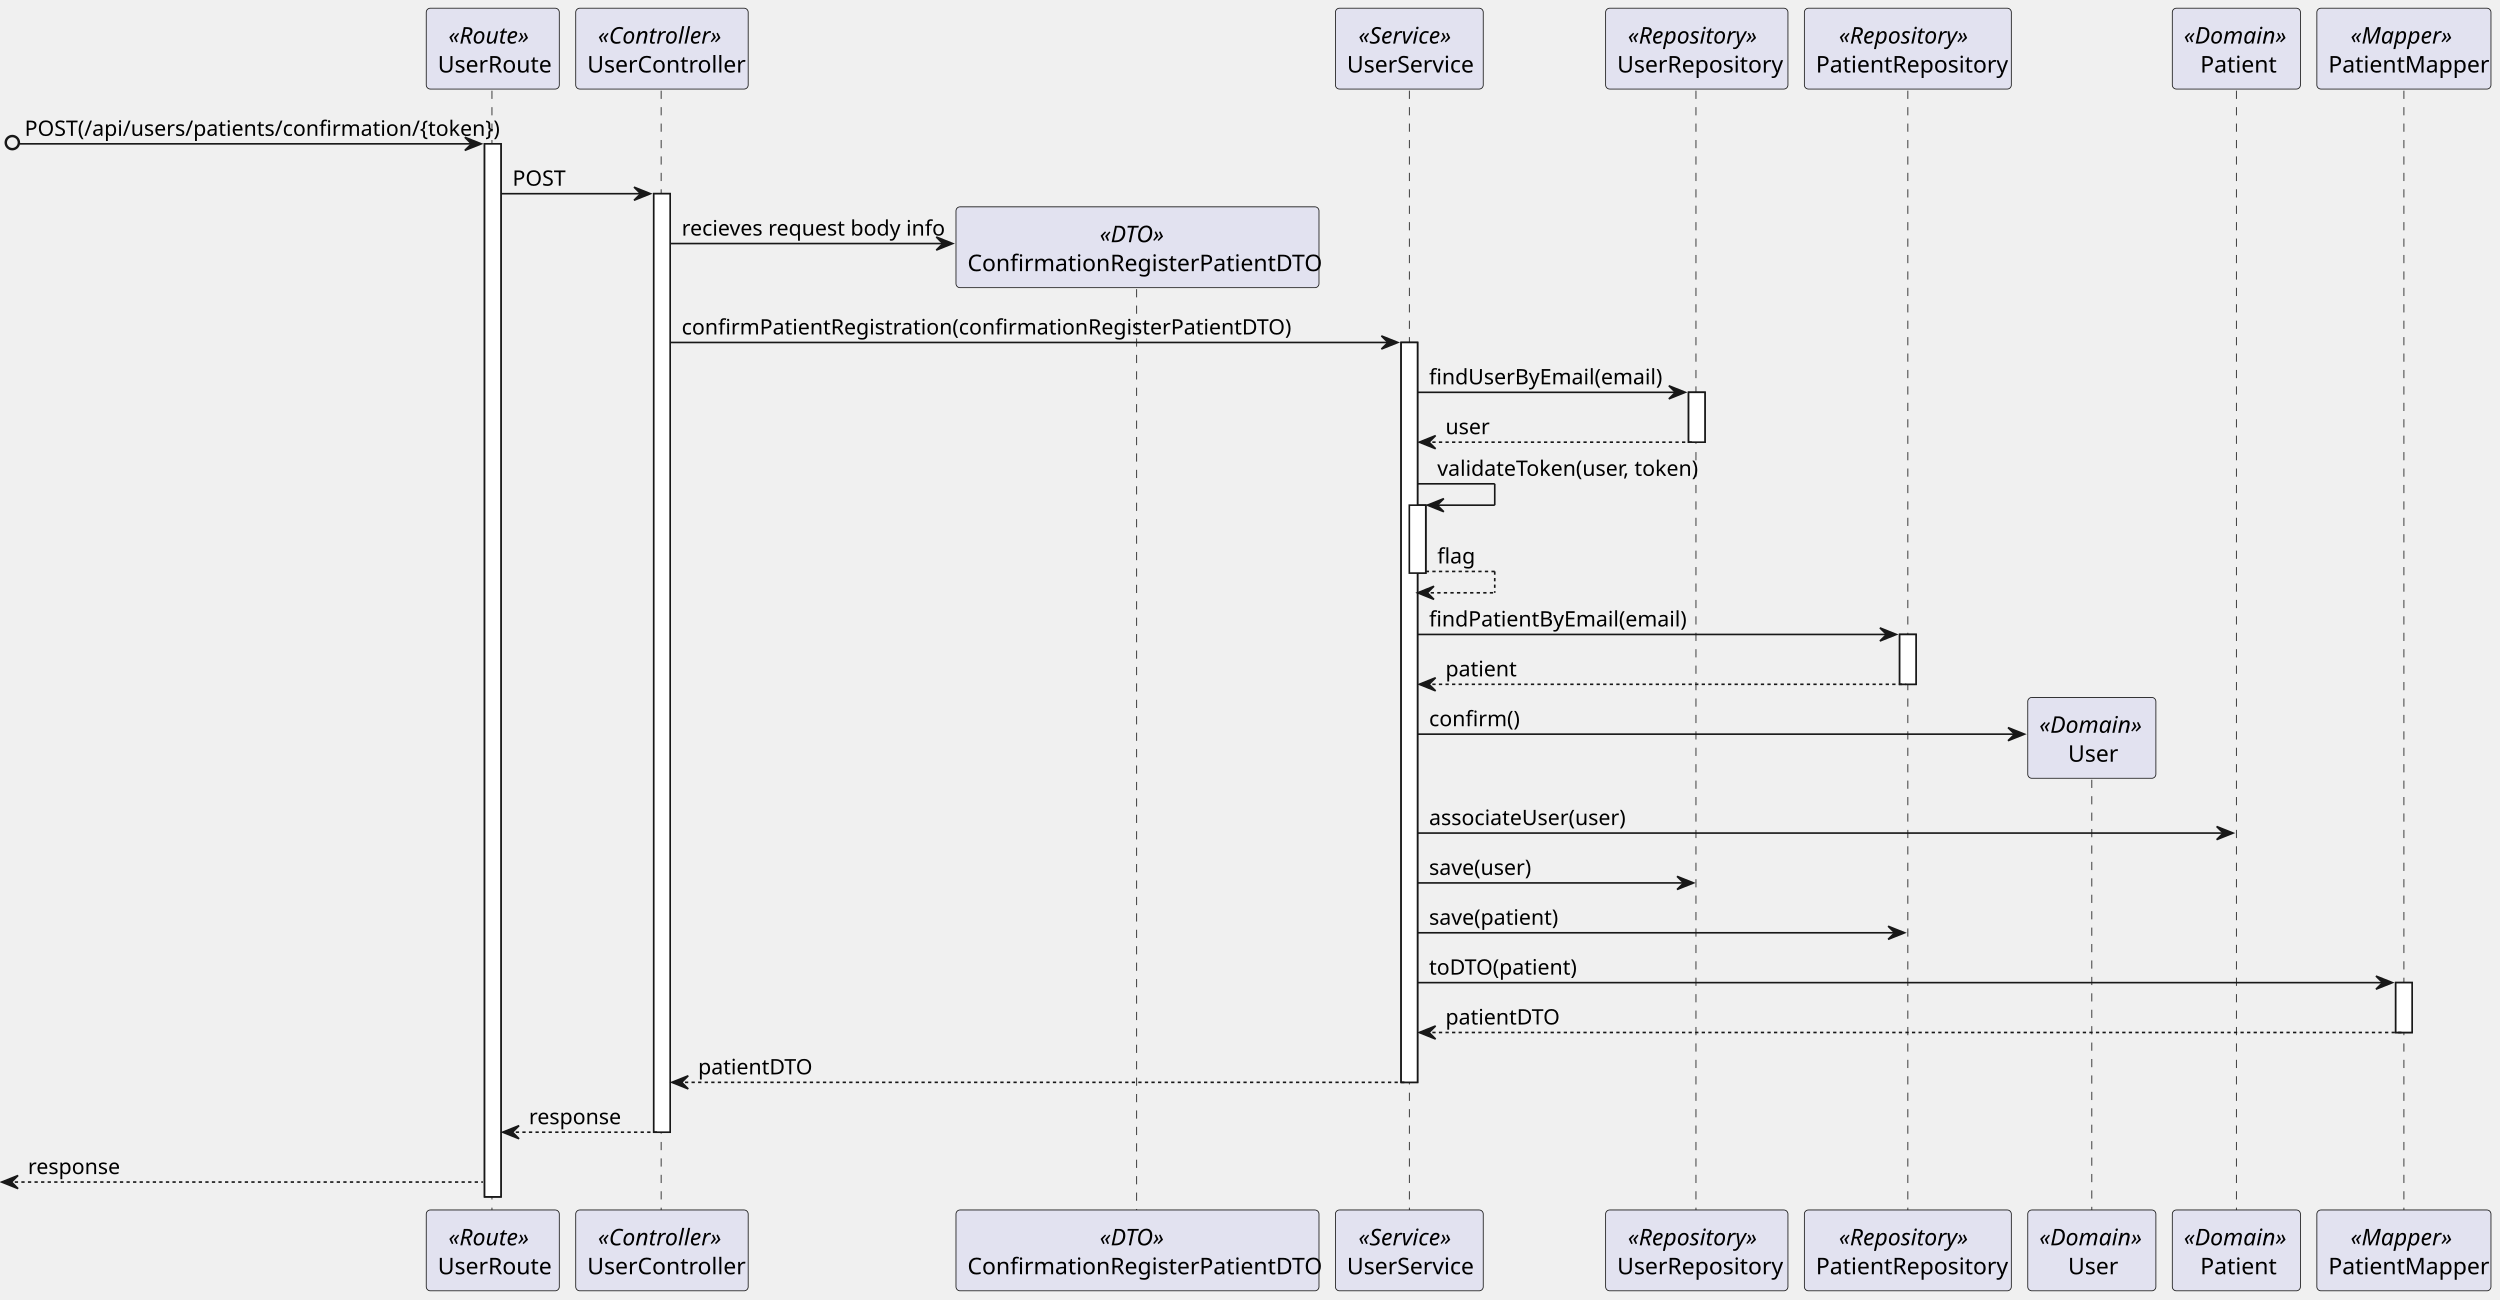
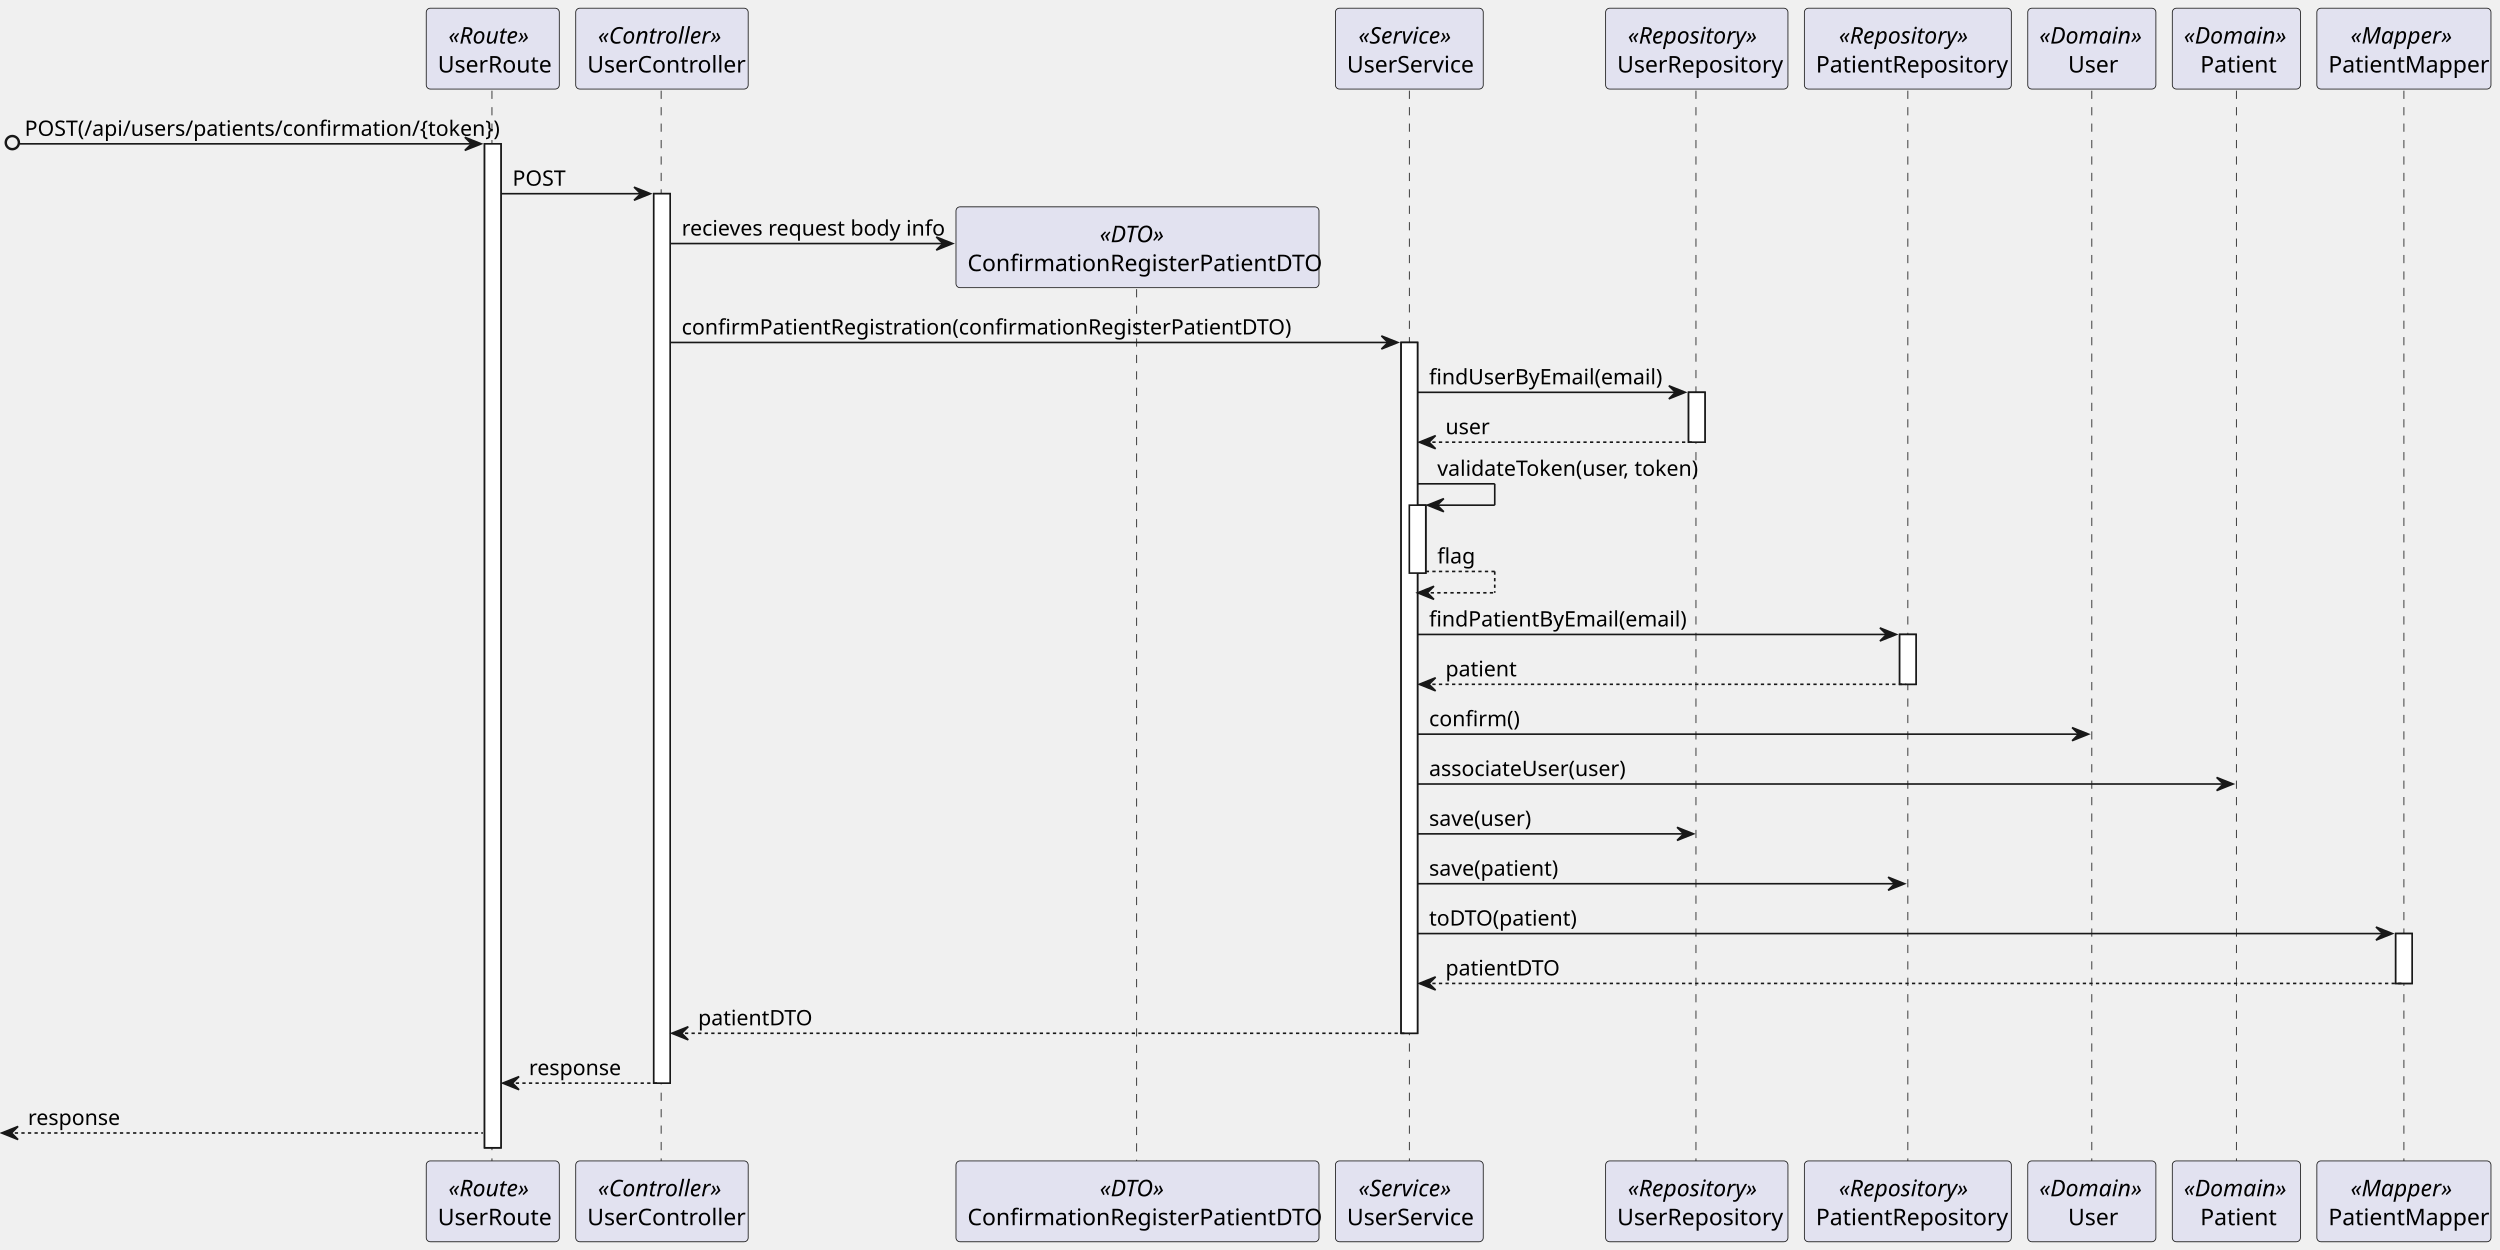
- <svg xmlns="http://www.w3.org/2000/svg" contentStyleType="text/css" height="791px" preserveAspectRatio="none" style="width:1522px;height:791px;background:#FFFFFF;" version="1.1" viewBox="0 0 1522 791" width="1522px" zoomAndPan="magnify">
+ <svg xmlns="http://www.w3.org/2000/svg" contentStyleType="text/css" height="761px" preserveAspectRatio="none" style="width:1522px;height:761px;background:#FFFFFF;" version="1.1" viewBox="0 0 1522 761" width="1522px" zoomAndPan="magnify">
  <defs />
  <g>
-     <rect fill="#FFFFFF" height="641.062" style="stroke:#181818;stroke-width:1.0;" width="10" x="295" y="87.57" />
-     <rect fill="#FFFFFF" height="571.359" style="stroke:#181818;stroke-width:1.0;" width="10" x="398" y="117.922" />
-     <rect fill="#FFFFFF" height="450.438" style="stroke:#181818;stroke-width:1.0;" width="10" x="853" y="208.492" />
+     <rect fill="#FFFFFF" height="611.195" style="stroke:#181818;stroke-width:1.0;" width="10" x="295" y="87.57" />
+     <rect fill="#FFFFFF" height="541.492" style="stroke:#181818;stroke-width:1.0;" width="10" x="398" y="117.922" />
+     <rect fill="#FFFFFF" height="420.57" style="stroke:#181818;stroke-width:1.0;" width="10" x="853" y="208.492" />
    <rect fill="#FFFFFF" height="41.352" style="stroke:#181818;stroke-width:1.0;" width="10" x="858" y="307.547" />
    <rect fill="#FFFFFF" height="30.352" style="stroke:#181818;stroke-width:1.0;" width="10" x="1028" y="238.844" />
    <rect fill="#FFFFFF" height="30.352" style="stroke:#181818;stroke-width:1.0;" width="10" x="1156.5" y="386.25" />
-     <rect fill="#FFFFFF" height="30.352" style="stroke:#181818;stroke-width:1.0;" width="10" x="1458.5" y="598.227" />
-     <line style="stroke:#181818;stroke-width:0.5;stroke-dasharray:5.0,5.0;" x1="299.5" x2="299.5" y1="55.219" y2="737.633" />
-     <line style="stroke:#181818;stroke-width:0.5;stroke-dasharray:5.0,5.0;" x1="402.5" x2="402.5" y1="55.219" y2="737.633" />
-     <line style="stroke:#181818;stroke-width:0.5;stroke-dasharray:5.0,5.0;" x1="692" x2="692" y1="166.031" y2="737.633" />
-     <line style="stroke:#181818;stroke-width:0.5;stroke-dasharray:5.0,5.0;" x1="858" x2="858" y1="55.219" y2="737.633" />
-     <line style="stroke:#181818;stroke-width:0.5;stroke-dasharray:5.0,5.0;" x1="1032.5" x2="1032.5" y1="55.219" y2="737.633" />
-     <line style="stroke:#181818;stroke-width:0.5;stroke-dasharray:5.0,5.0;" x1="1161.5" x2="1161.5" y1="55.219" y2="737.633" />
-     <line style="stroke:#181818;stroke-width:0.5;stroke-dasharray:5.0,5.0;" x1="1273.5" x2="1273.5" y1="464.711" y2="737.633" />
-     <line style="stroke:#181818;stroke-width:0.5;stroke-dasharray:5.0,5.0;" x1="1361.5" x2="1361.5" y1="55.219" y2="737.633" />
-     <line style="stroke:#181818;stroke-width:0.5;stroke-dasharray:5.0,5.0;" x1="1463.5" x2="1463.5" y1="55.219" y2="737.633" />
+     <rect fill="#FFFFFF" height="30.352" style="stroke:#181818;stroke-width:1.0;" width="10" x="1458.5" y="568.359" />
+     <line style="stroke:#181818;stroke-width:0.5;stroke-dasharray:5.0,5.0;" x1="299.5" x2="299.5" y1="55.219" y2="707.766" />
+     <line style="stroke:#181818;stroke-width:0.5;stroke-dasharray:5.0,5.0;" x1="402.5" x2="402.5" y1="55.219" y2="707.766" />
+     <line style="stroke:#181818;stroke-width:0.5;stroke-dasharray:5.0,5.0;" x1="692" x2="692" y1="166.031" y2="707.766" />
+     <line style="stroke:#181818;stroke-width:0.5;stroke-dasharray:5.0,5.0;" x1="858" x2="858" y1="55.219" y2="707.766" />
+     <line style="stroke:#181818;stroke-width:0.5;stroke-dasharray:5.0,5.0;" x1="1032.5" x2="1032.5" y1="55.219" y2="707.766" />
+     <line style="stroke:#181818;stroke-width:0.5;stroke-dasharray:5.0,5.0;" x1="1161.5" x2="1161.5" y1="55.219" y2="707.766" />
+     <line style="stroke:#181818;stroke-width:0.5;stroke-dasharray:5.0,5.0;" x1="1273.5" x2="1273.5" y1="55.219" y2="707.766" />
+     <line style="stroke:#181818;stroke-width:0.5;stroke-dasharray:5.0,5.0;" x1="1361.5" x2="1361.5" y1="55.219" y2="707.766" />
+     <line style="stroke:#181818;stroke-width:0.5;stroke-dasharray:5.0,5.0;" x1="1463.5" x2="1463.5" y1="55.219" y2="707.766" />
    <rect fill="#E2E2F0" height="49.219" rx="2.5" ry="2.5" style="stroke:#181818;stroke-width:0.5;" width="81" x="259.5" y="5" />
    <text fill="#000000" font-family="sans-serif" font-size="14" font-style="italic" lengthAdjust="spacing" textLength="54" x="273" y="26.533">«Route»</text>
    <text fill="#000000" font-family="sans-serif" font-size="14" lengthAdjust="spacing" textLength="67" x="266.5" y="44.143">UserRoute</text>
-     <rect fill="#E2E2F0" height="49.219" rx="2.5" ry="2.5" style="stroke:#181818;stroke-width:0.5;" width="81" x="259.5" y="736.633" />
-     <text fill="#000000" font-family="sans-serif" font-size="14" font-style="italic" lengthAdjust="spacing" textLength="54" x="273" y="758.166">«Route»</text>
-     <text fill="#000000" font-family="sans-serif" font-size="14" lengthAdjust="spacing" textLength="67" x="266.5" y="775.775">UserRoute</text>
+     <rect fill="#E2E2F0" height="49.219" rx="2.5" ry="2.5" style="stroke:#181818;stroke-width:0.5;" width="81" x="259.5" y="706.766" />
+     <text fill="#000000" font-family="sans-serif" font-size="14" font-style="italic" lengthAdjust="spacing" textLength="54" x="273" y="728.299">«Route»</text>
+     <text fill="#000000" font-family="sans-serif" font-size="14" lengthAdjust="spacing" textLength="67" x="266.5" y="745.908">UserRoute</text>
    <rect fill="#E2E2F0" height="49.219" rx="2.5" ry="2.5" style="stroke:#181818;stroke-width:0.5;" width="105" x="350.5" y="5" />
    <text fill="#000000" font-family="sans-serif" font-size="14" font-style="italic" lengthAdjust="spacing" textLength="78" x="364" y="26.533">«Controller»</text>
    <text fill="#000000" font-family="sans-serif" font-size="14" lengthAdjust="spacing" textLength="91" x="357.5" y="44.143">UserController</text>
-     <rect fill="#E2E2F0" height="49.219" rx="2.5" ry="2.5" style="stroke:#181818;stroke-width:0.5;" width="105" x="350.5" y="736.633" />
-     <text fill="#000000" font-family="sans-serif" font-size="14" font-style="italic" lengthAdjust="spacing" textLength="78" x="364" y="758.166">«Controller»</text>
-     <text fill="#000000" font-family="sans-serif" font-size="14" lengthAdjust="spacing" textLength="91" x="357.5" y="775.775">UserController</text>
-     <rect fill="#E2E2F0" height="49.219" rx="2.5" ry="2.5" style="stroke:#181818;stroke-width:0.5;" width="221" x="582" y="736.633" />
-     <text fill="#000000" font-family="sans-serif" font-size="14" font-style="italic" lengthAdjust="spacing" textLength="46" x="669.5" y="758.166">«DTO»</text>
-     <text fill="#000000" font-family="sans-serif" font-size="14" lengthAdjust="spacing" textLength="207" x="589" y="775.775">ConfirmationRegisterPatientDTO</text>
+     <rect fill="#E2E2F0" height="49.219" rx="2.5" ry="2.5" style="stroke:#181818;stroke-width:0.5;" width="105" x="350.5" y="706.766" />
+     <text fill="#000000" font-family="sans-serif" font-size="14" font-style="italic" lengthAdjust="spacing" textLength="78" x="364" y="728.299">«Controller»</text>
+     <text fill="#000000" font-family="sans-serif" font-size="14" lengthAdjust="spacing" textLength="91" x="357.5" y="745.908">UserController</text>
+     <rect fill="#E2E2F0" height="49.219" rx="2.5" ry="2.5" style="stroke:#181818;stroke-width:0.5;" width="221" x="582" y="706.766" />
+     <text fill="#000000" font-family="sans-serif" font-size="14" font-style="italic" lengthAdjust="spacing" textLength="46" x="669.5" y="728.299">«DTO»</text>
+     <text fill="#000000" font-family="sans-serif" font-size="14" lengthAdjust="spacing" textLength="207" x="589" y="745.908">ConfirmationRegisterPatientDTO</text>
    <rect fill="#E2E2F0" height="49.219" rx="2.5" ry="2.5" style="stroke:#181818;stroke-width:0.5;" width="90" x="813" y="5" />
    <text fill="#000000" font-family="sans-serif" font-size="14" font-style="italic" lengthAdjust="spacing" textLength="62" x="827" y="26.533">«Service»</text>
    <text fill="#000000" font-family="sans-serif" font-size="14" lengthAdjust="spacing" textLength="76" x="820" y="44.143">UserService</text>
-     <rect fill="#E2E2F0" height="49.219" rx="2.5" ry="2.5" style="stroke:#181818;stroke-width:0.5;" width="90" x="813" y="736.633" />
-     <text fill="#000000" font-family="sans-serif" font-size="14" font-style="italic" lengthAdjust="spacing" textLength="62" x="827" y="758.166">«Service»</text>
-     <text fill="#000000" font-family="sans-serif" font-size="14" lengthAdjust="spacing" textLength="76" x="820" y="775.775">UserService</text>
+     <rect fill="#E2E2F0" height="49.219" rx="2.5" ry="2.5" style="stroke:#181818;stroke-width:0.5;" width="90" x="813" y="706.766" />
+     <text fill="#000000" font-family="sans-serif" font-size="14" font-style="italic" lengthAdjust="spacing" textLength="62" x="827" y="728.299">«Service»</text>
+     <text fill="#000000" font-family="sans-serif" font-size="14" lengthAdjust="spacing" textLength="76" x="820" y="745.908">UserService</text>
    <rect fill="#E2E2F0" height="49.219" rx="2.5" ry="2.5" style="stroke:#181818;stroke-width:0.5;" width="111" x="977.5" y="5" />
    <text fill="#000000" font-family="sans-serif" font-size="14" font-style="italic" lengthAdjust="spacing" textLength="84" x="991" y="26.533">«Repository»</text>
    <text fill="#000000" font-family="sans-serif" font-size="14" lengthAdjust="spacing" textLength="97" x="984.5" y="44.143">UserRepository</text>
-     <rect fill="#E2E2F0" height="49.219" rx="2.5" ry="2.5" style="stroke:#181818;stroke-width:0.5;" width="111" x="977.5" y="736.633" />
-     <text fill="#000000" font-family="sans-serif" font-size="14" font-style="italic" lengthAdjust="spacing" textLength="84" x="991" y="758.166">«Repository»</text>
-     <text fill="#000000" font-family="sans-serif" font-size="14" lengthAdjust="spacing" textLength="97" x="984.5" y="775.775">UserRepository</text>
+     <rect fill="#E2E2F0" height="49.219" rx="2.5" ry="2.5" style="stroke:#181818;stroke-width:0.5;" width="111" x="977.5" y="706.766" />
+     <text fill="#000000" font-family="sans-serif" font-size="14" font-style="italic" lengthAdjust="spacing" textLength="84" x="991" y="728.299">«Repository»</text>
+     <text fill="#000000" font-family="sans-serif" font-size="14" lengthAdjust="spacing" textLength="97" x="984.5" y="745.908">UserRepository</text>
    <rect fill="#E2E2F0" height="49.219" rx="2.5" ry="2.5" style="stroke:#181818;stroke-width:0.5;" width="126" x="1098.5" y="5" />
    <text fill="#000000" font-family="sans-serif" font-size="14" font-style="italic" lengthAdjust="spacing" textLength="84" x="1119.5" y="26.533">«Repository»</text>
    <text fill="#000000" font-family="sans-serif" font-size="14" lengthAdjust="spacing" textLength="112" x="1105.5" y="44.143">PatientRepository</text>
-     <rect fill="#E2E2F0" height="49.219" rx="2.5" ry="2.5" style="stroke:#181818;stroke-width:0.5;" width="126" x="1098.5" y="736.633" />
-     <text fill="#000000" font-family="sans-serif" font-size="14" font-style="italic" lengthAdjust="spacing" textLength="84" x="1119.5" y="758.166">«Repository»</text>
-     <text fill="#000000" font-family="sans-serif" font-size="14" lengthAdjust="spacing" textLength="112" x="1105.5" y="775.775">PatientRepository</text>
-     <rect fill="#E2E2F0" height="49.219" rx="2.5" ry="2.5" style="stroke:#181818;stroke-width:0.5;" width="78" x="1234.5" y="736.633" />
-     <text fill="#000000" font-family="sans-serif" font-size="14" font-style="italic" lengthAdjust="spacing" textLength="64" x="1241.5" y="758.166">«Domain»</text>
-     <text fill="#000000" font-family="sans-serif" font-size="14" lengthAdjust="spacing" textLength="29" x="1259" y="775.775">User</text>
+     <rect fill="#E2E2F0" height="49.219" rx="2.5" ry="2.5" style="stroke:#181818;stroke-width:0.5;" width="126" x="1098.5" y="706.766" />
+     <text fill="#000000" font-family="sans-serif" font-size="14" font-style="italic" lengthAdjust="spacing" textLength="84" x="1119.5" y="728.299">«Repository»</text>
+     <text fill="#000000" font-family="sans-serif" font-size="14" lengthAdjust="spacing" textLength="112" x="1105.5" y="745.908">PatientRepository</text>
+     <rect fill="#E2E2F0" height="49.219" rx="2.5" ry="2.5" style="stroke:#181818;stroke-width:0.5;" width="78" x="1234.5" y="5" />
+     <text fill="#000000" font-family="sans-serif" font-size="14" font-style="italic" lengthAdjust="spacing" textLength="64" x="1241.5" y="26.533">«Domain»</text>
+     <text fill="#000000" font-family="sans-serif" font-size="14" lengthAdjust="spacing" textLength="29" x="1259" y="44.143">User</text>
+     <rect fill="#E2E2F0" height="49.219" rx="2.5" ry="2.5" style="stroke:#181818;stroke-width:0.5;" width="78" x="1234.5" y="706.766" />
+     <text fill="#000000" font-family="sans-serif" font-size="14" font-style="italic" lengthAdjust="spacing" textLength="64" x="1241.5" y="728.299">«Domain»</text>
+     <text fill="#000000" font-family="sans-serif" font-size="14" lengthAdjust="spacing" textLength="29" x="1259" y="745.908">User</text>
    <rect fill="#E2E2F0" height="49.219" rx="2.5" ry="2.5" style="stroke:#181818;stroke-width:0.5;" width="78" x="1322.5" y="5" />
    <text fill="#000000" font-family="sans-serif" font-size="14" font-style="italic" lengthAdjust="spacing" textLength="64" x="1329.5" y="26.533">«Domain»</text>
    <text fill="#000000" font-family="sans-serif" font-size="14" lengthAdjust="spacing" textLength="44" x="1339.5" y="44.143">Patient</text>
-     <rect fill="#E2E2F0" height="49.219" rx="2.5" ry="2.5" style="stroke:#181818;stroke-width:0.5;" width="78" x="1322.5" y="736.633" />
-     <text fill="#000000" font-family="sans-serif" font-size="14" font-style="italic" lengthAdjust="spacing" textLength="64" x="1329.5" y="758.166">«Domain»</text>
-     <text fill="#000000" font-family="sans-serif" font-size="14" lengthAdjust="spacing" textLength="44" x="1339.5" y="775.775">Patient</text>
+     <rect fill="#E2E2F0" height="49.219" rx="2.5" ry="2.5" style="stroke:#181818;stroke-width:0.5;" width="78" x="1322.5" y="706.766" />
+     <text fill="#000000" font-family="sans-serif" font-size="14" font-style="italic" lengthAdjust="spacing" textLength="64" x="1329.5" y="728.299">«Domain»</text>
+     <text fill="#000000" font-family="sans-serif" font-size="14" lengthAdjust="spacing" textLength="44" x="1339.5" y="745.908">Patient</text>
    <rect fill="#E2E2F0" height="49.219" rx="2.5" ry="2.5" style="stroke:#181818;stroke-width:0.5;" width="106" x="1410.5" y="5" />
    <text fill="#000000" font-family="sans-serif" font-size="14" font-style="italic" lengthAdjust="spacing" textLength="65" x="1431" y="26.533">«Mapper»</text>
    <text fill="#000000" font-family="sans-serif" font-size="14" lengthAdjust="spacing" textLength="92" x="1417.5" y="44.143">PatientMapper</text>
-     <rect fill="#E2E2F0" height="49.219" rx="2.5" ry="2.5" style="stroke:#181818;stroke-width:0.5;" width="106" x="1410.5" y="736.633" />
-     <text fill="#000000" font-family="sans-serif" font-size="14" font-style="italic" lengthAdjust="spacing" textLength="65" x="1431" y="758.166">«Mapper»</text>
-     <text fill="#000000" font-family="sans-serif" font-size="14" lengthAdjust="spacing" textLength="92" x="1417.5" y="775.775">PatientMapper</text>
-     <rect fill="#FFFFFF" height="641.062" style="stroke:#181818;stroke-width:1.0;" width="10" x="295" y="87.57" />
-     <rect fill="#FFFFFF" height="571.359" style="stroke:#181818;stroke-width:1.0;" width="10" x="398" y="117.922" />
-     <rect fill="#FFFFFF" height="450.438" style="stroke:#181818;stroke-width:1.0;" width="10" x="853" y="208.492" />
+     <rect fill="#E2E2F0" height="49.219" rx="2.5" ry="2.5" style="stroke:#181818;stroke-width:0.5;" width="106" x="1410.5" y="706.766" />
+     <text fill="#000000" font-family="sans-serif" font-size="14" font-style="italic" lengthAdjust="spacing" textLength="65" x="1431" y="728.299">«Mapper»</text>
+     <text fill="#000000" font-family="sans-serif" font-size="14" lengthAdjust="spacing" textLength="92" x="1417.5" y="745.908">PatientMapper</text>
+     <rect fill="#FFFFFF" height="611.195" style="stroke:#181818;stroke-width:1.0;" width="10" x="295" y="87.57" />
+     <rect fill="#FFFFFF" height="541.492" style="stroke:#181818;stroke-width:1.0;" width="10" x="398" y="117.922" />
+     <rect fill="#FFFFFF" height="420.57" style="stroke:#181818;stroke-width:1.0;" width="10" x="853" y="208.492" />
    <rect fill="#FFFFFF" height="41.352" style="stroke:#181818;stroke-width:1.0;" width="10" x="858" y="307.547" />
    <rect fill="#FFFFFF" height="30.352" style="stroke:#181818;stroke-width:1.0;" width="10" x="1028" y="238.844" />
    <rect fill="#FFFFFF" height="30.352" style="stroke:#181818;stroke-width:1.0;" width="10" x="1156.5" y="386.25" />
-     <rect fill="#FFFFFF" height="30.352" style="stroke:#181818;stroke-width:1.0;" width="10" x="1458.5" y="598.227" />
+     <rect fill="#FFFFFF" height="30.352" style="stroke:#181818;stroke-width:1.0;" width="10" x="1458.5" y="568.359" />
    <ellipse cx="7.5" cy="86.82" fill="none" rx="4" ry="4" style="stroke:#181818;stroke-width:1.5;" />
    <polygon fill="#181818" points="283,83.57,293,87.57,283,91.57,287,87.57" style="stroke:#181818;stroke-width:1.0;" />
    <line style="stroke:#181818;stroke-width:1.0;" x1="12" x2="289" y1="87.57" y2="87.57" />
    <text fill="#000000" font-family="sans-serif" font-size="13" lengthAdjust="spacing" textLength="268" x="15" y="82.714">POST(/api/users/patients/confirmation/{token})</text>
    <polygon fill="#181818" points="386,113.922,396,117.922,386,121.922,390,117.922" style="stroke:#181818;stroke-width:1.0;" />
    <line style="stroke:#181818;stroke-width:1.0;" x1="305" x2="392" y1="117.922" y2="117.922" />
    <text fill="#000000" font-family="sans-serif" font-size="13" lengthAdjust="spacing" textLength="35" x="312" y="113.065">POST</text>
    <polygon fill="#181818" points="570,144.273,580,148.273,570,152.273,574,148.273" style="stroke:#181818;stroke-width:1.0;" />
    <line style="stroke:#181818;stroke-width:1.0;" x1="408" x2="576" y1="148.273" y2="148.273" />
    <text fill="#000000" font-family="sans-serif" font-size="13" lengthAdjust="spacing" textLength="150" x="415" y="143.417">recieves request body info</text>
    <rect fill="#E2E2F0" height="49.219" rx="2.5" ry="2.5" style="stroke:#181818;stroke-width:0.5;" width="221" x="582" y="125.922" />
    <text fill="#000000" font-family="sans-serif" font-size="14" font-style="italic" lengthAdjust="spacing" textLength="46" x="669.5" y="147.455">«DTO»</text>
    <text fill="#000000" font-family="sans-serif" font-size="14" lengthAdjust="spacing" textLength="207" x="589" y="165.065">ConfirmationRegisterPatientDTO</text>
    <polygon fill="#181818" points="841,204.492,851,208.492,841,212.492,845,208.492" style="stroke:#181818;stroke-width:1.0;" />
    <line style="stroke:#181818;stroke-width:1.0;" x1="408" x2="847" y1="208.492" y2="208.492" />
    <text fill="#000000" font-family="sans-serif" font-size="13" lengthAdjust="spacing" textLength="345" x="415" y="203.636">confirmPatientRegistration(confirmationRegisterPatientDTO)</text>
    <polygon fill="#181818" points="1016,234.844,1026,238.844,1016,242.844,1020,238.844" style="stroke:#181818;stroke-width:1.0;" />
    <line style="stroke:#181818;stroke-width:1.0;" x1="863" x2="1022" y1="238.844" y2="238.844" />
    <text fill="#000000" font-family="sans-serif" font-size="13" lengthAdjust="spacing" textLength="135" x="870" y="233.987">findUserByEmail(email)</text>
    <polygon fill="#181818" points="874,265.195,864,269.195,874,273.195,870,269.195" style="stroke:#181818;stroke-width:1.0;" />
    <line style="stroke:#181818;stroke-width:1.0;stroke-dasharray:2.0,2.0;" x1="868" x2="1032" y1="269.195" y2="269.195" />
    <text fill="#000000" font-family="sans-serif" font-size="13" lengthAdjust="spacing" textLength="25" x="880" y="264.339">user</text>
    <line style="stroke:#181818;stroke-width:1.0;" x1="863" x2="910" y1="294.547" y2="294.547" />
    <line style="stroke:#181818;stroke-width:1.0;" x1="910" x2="910" y1="294.547" y2="307.547" />
    <line style="stroke:#181818;stroke-width:1.0;" x1="869" x2="910" y1="307.547" y2="307.547" />
    <polygon fill="#181818" points="879,303.547,869,307.547,879,311.547,875,307.547" style="stroke:#181818;stroke-width:1.0;" />
    <text fill="#000000" font-family="sans-serif" font-size="13" lengthAdjust="spacing" textLength="151" x="875" y="289.69">validateToken(user, token)</text>
    <line style="stroke:#181818;stroke-width:1.0;stroke-dasharray:2.0,2.0;" x1="868" x2="910" y1="347.898" y2="347.898" />
    <line style="stroke:#181818;stroke-width:1.0;stroke-dasharray:2.0,2.0;" x1="910" x2="910" y1="347.898" y2="360.898" />
    <line style="stroke:#181818;stroke-width:1.0;stroke-dasharray:2.0,2.0;" x1="863" x2="910" y1="360.898" y2="360.898" />
    <polygon fill="#181818" points="873,356.898,863,360.898,873,364.898,869,360.898" style="stroke:#181818;stroke-width:1.0;" />
    <text fill="#000000" font-family="sans-serif" font-size="13" lengthAdjust="spacing" textLength="20" x="875" y="343.042">flag</text>
    <polygon fill="#181818" points="1144.5,382.25,1154.5,386.25,1144.5,390.25,1148.5,386.25" style="stroke:#181818;stroke-width:1.0;" />
    <line style="stroke:#181818;stroke-width:1.0;" x1="863" x2="1150.5" y1="386.25" y2="386.25" />
    <text fill="#000000" font-family="sans-serif" font-size="13" lengthAdjust="spacing" textLength="149" x="870" y="381.394">findPatientByEmail(email)</text>
    <polygon fill="#181818" points="874,412.602,864,416.602,874,420.602,870,416.602" style="stroke:#181818;stroke-width:1.0;" />
    <line style="stroke:#181818;stroke-width:1.0;stroke-dasharray:2.0,2.0;" x1="868" x2="1160.5" y1="416.602" y2="416.602" />
    <text fill="#000000" font-family="sans-serif" font-size="13" lengthAdjust="spacing" textLength="39" x="880" y="411.745">patient</text>
-     <polygon fill="#181818" points="1222.5,442.953,1232.5,446.953,1222.5,450.953,1226.5,446.953" style="stroke:#181818;stroke-width:1.0;" />
-     <line style="stroke:#181818;stroke-width:1.0;" x1="863" x2="1228.5" y1="446.953" y2="446.953" />
+     <polygon fill="#181818" points="1261.5,442.953,1271.5,446.953,1261.5,450.953,1265.5,446.953" style="stroke:#181818;stroke-width:1.0;" />
+     <line style="stroke:#181818;stroke-width:1.0;" x1="863" x2="1267.5" y1="446.953" y2="446.953" />
    <text fill="#000000" font-family="sans-serif" font-size="13" lengthAdjust="spacing" textLength="50" x="870" y="442.097">confirm()</text>
-     <rect fill="#E2E2F0" height="49.219" rx="2.5" ry="2.5" style="stroke:#181818;stroke-width:0.5;" width="78" x="1234.5" y="424.602" />
-     <text fill="#000000" font-family="sans-serif" font-size="14" font-style="italic" lengthAdjust="spacing" textLength="64" x="1241.5" y="446.135">«Domain»</text>
-     <text fill="#000000" font-family="sans-serif" font-size="14" lengthAdjust="spacing" textLength="29" x="1259" y="463.744">User</text>
-     <polygon fill="#181818" points="1349.5,503.172,1359.5,507.172,1349.5,511.172,1353.5,507.172" style="stroke:#181818;stroke-width:1.0;" />
-     <line style="stroke:#181818;stroke-width:1.0;" x1="863" x2="1355.5" y1="507.172" y2="507.172" />
-     <text fill="#000000" font-family="sans-serif" font-size="13" lengthAdjust="spacing" textLength="116" x="870" y="502.315">associateUser(user)</text>
-     <polygon fill="#181818" points="1021,533.523,1031,537.523,1021,541.523,1025,537.523" style="stroke:#181818;stroke-width:1.0;" />
-     <line style="stroke:#181818;stroke-width:1.0;" x1="863" x2="1027" y1="537.523" y2="537.523" />
-     <text fill="#000000" font-family="sans-serif" font-size="13" lengthAdjust="spacing" textLength="59" x="870" y="532.667">save(user)</text>
-     <polygon fill="#181818" points="1149.5,563.875,1159.5,567.875,1149.5,571.875,1153.5,567.875" style="stroke:#181818;stroke-width:1.0;" />
-     <line style="stroke:#181818;stroke-width:1.0;" x1="863" x2="1155.5" y1="567.875" y2="567.875" />
-     <text fill="#000000" font-family="sans-serif" font-size="13" lengthAdjust="spacing" textLength="73" x="870" y="563.019">save(patient)</text>
-     <polygon fill="#181818" points="1446.5,594.227,1456.5,598.227,1446.5,602.227,1450.5,598.227" style="stroke:#181818;stroke-width:1.0;" />
-     <line style="stroke:#181818;stroke-width:1.0;" x1="863" x2="1452.5" y1="598.227" y2="598.227" />
-     <text fill="#000000" font-family="sans-serif" font-size="13" lengthAdjust="spacing" textLength="84" x="870" y="593.37">toDTO(patient)</text>
-     <polygon fill="#181818" points="874,624.578,864,628.578,874,632.578,870,628.578" style="stroke:#181818;stroke-width:1.0;" />
-     <line style="stroke:#181818;stroke-width:1.0;stroke-dasharray:2.0,2.0;" x1="868" x2="1462.5" y1="628.578" y2="628.578" />
-     <text fill="#000000" font-family="sans-serif" font-size="13" lengthAdjust="spacing" textLength="65" x="880" y="623.722">patientDTO</text>
-     <polygon fill="#181818" points="419,654.93,409,658.93,419,662.93,415,658.93" style="stroke:#181818;stroke-width:1.0;" />
-     <line style="stroke:#181818;stroke-width:1.0;stroke-dasharray:2.0,2.0;" x1="413" x2="857" y1="658.93" y2="658.93" />
-     <text fill="#000000" font-family="sans-serif" font-size="13" lengthAdjust="spacing" textLength="65" x="425" y="654.073">patientDTO</text>
-     <polygon fill="#181818" points="316,685.281,306,689.281,316,693.281,312,689.281" style="stroke:#181818;stroke-width:1.0;" />
-     <line style="stroke:#181818;stroke-width:1.0;stroke-dasharray:2.0,2.0;" x1="310" x2="402" y1="689.281" y2="689.281" />
-     <text fill="#000000" font-family="sans-serif" font-size="13" lengthAdjust="spacing" textLength="53" x="322" y="684.425">response</text>
-     <polygon fill="#181818" points="11,715.633,1,719.633,11,723.633,7,719.633" style="stroke:#181818;stroke-width:1.0;" />
-     <line style="stroke:#181818;stroke-width:1.0;stroke-dasharray:2.0,2.0;" x1="5" x2="294" y1="719.633" y2="719.633" />
-     <text fill="#000000" font-family="sans-serif" font-size="13" lengthAdjust="spacing" textLength="53" x="17" y="714.776">response</text>
+     <polygon fill="#181818" points="1349.5,473.305,1359.5,477.305,1349.5,481.305,1353.5,477.305" style="stroke:#181818;stroke-width:1.0;" />
+     <line style="stroke:#181818;stroke-width:1.0;" x1="863" x2="1355.5" y1="477.305" y2="477.305" />
+     <text fill="#000000" font-family="sans-serif" font-size="13" lengthAdjust="spacing" textLength="116" x="870" y="472.448">associateUser(user)</text>
+     <polygon fill="#181818" points="1021,503.656,1031,507.656,1021,511.656,1025,507.656" style="stroke:#181818;stroke-width:1.0;" />
+     <line style="stroke:#181818;stroke-width:1.0;" x1="863" x2="1027" y1="507.656" y2="507.656" />
+     <text fill="#000000" font-family="sans-serif" font-size="13" lengthAdjust="spacing" textLength="59" x="870" y="502.8">save(user)</text>
+     <polygon fill="#181818" points="1149.5,534.008,1159.5,538.008,1149.5,542.008,1153.5,538.008" style="stroke:#181818;stroke-width:1.0;" />
+     <line style="stroke:#181818;stroke-width:1.0;" x1="863" x2="1155.5" y1="538.008" y2="538.008" />
+     <text fill="#000000" font-family="sans-serif" font-size="13" lengthAdjust="spacing" textLength="73" x="870" y="533.151">save(patient)</text>
+     <polygon fill="#181818" points="1446.5,564.359,1456.5,568.359,1446.5,572.359,1450.5,568.359" style="stroke:#181818;stroke-width:1.0;" />
+     <line style="stroke:#181818;stroke-width:1.0;" x1="863" x2="1452.5" y1="568.359" y2="568.359" />
+     <text fill="#000000" font-family="sans-serif" font-size="13" lengthAdjust="spacing" textLength="84" x="870" y="563.503">toDTO(patient)</text>
+     <polygon fill="#181818" points="874,594.711,864,598.711,874,602.711,870,598.711" style="stroke:#181818;stroke-width:1.0;" />
+     <line style="stroke:#181818;stroke-width:1.0;stroke-dasharray:2.0,2.0;" x1="868" x2="1462.5" y1="598.711" y2="598.711" />
+     <text fill="#000000" font-family="sans-serif" font-size="13" lengthAdjust="spacing" textLength="65" x="880" y="593.855">patientDTO</text>
+     <polygon fill="#181818" points="419,625.062,409,629.062,419,633.062,415,629.062" style="stroke:#181818;stroke-width:1.0;" />
+     <line style="stroke:#181818;stroke-width:1.0;stroke-dasharray:2.0,2.0;" x1="413" x2="857" y1="629.062" y2="629.062" />
+     <text fill="#000000" font-family="sans-serif" font-size="13" lengthAdjust="spacing" textLength="65" x="425" y="624.206">patientDTO</text>
+     <polygon fill="#181818" points="316,655.414,306,659.414,316,663.414,312,659.414" style="stroke:#181818;stroke-width:1.0;" />
+     <line style="stroke:#181818;stroke-width:1.0;stroke-dasharray:2.0,2.0;" x1="310" x2="402" y1="659.414" y2="659.414" />
+     <text fill="#000000" font-family="sans-serif" font-size="13" lengthAdjust="spacing" textLength="53" x="322" y="654.558">response</text>
+     <polygon fill="#181818" points="11,685.766,1,689.766,11,693.766,7,689.766" style="stroke:#181818;stroke-width:1.0;" />
+     <line style="stroke:#181818;stroke-width:1.0;stroke-dasharray:2.0,2.0;" x1="5" x2="294" y1="689.766" y2="689.766" />
+     <text fill="#000000" font-family="sans-serif" font-size="13" lengthAdjust="spacing" textLength="53" x="17" y="684.909">response</text>
  </g>
</svg>
